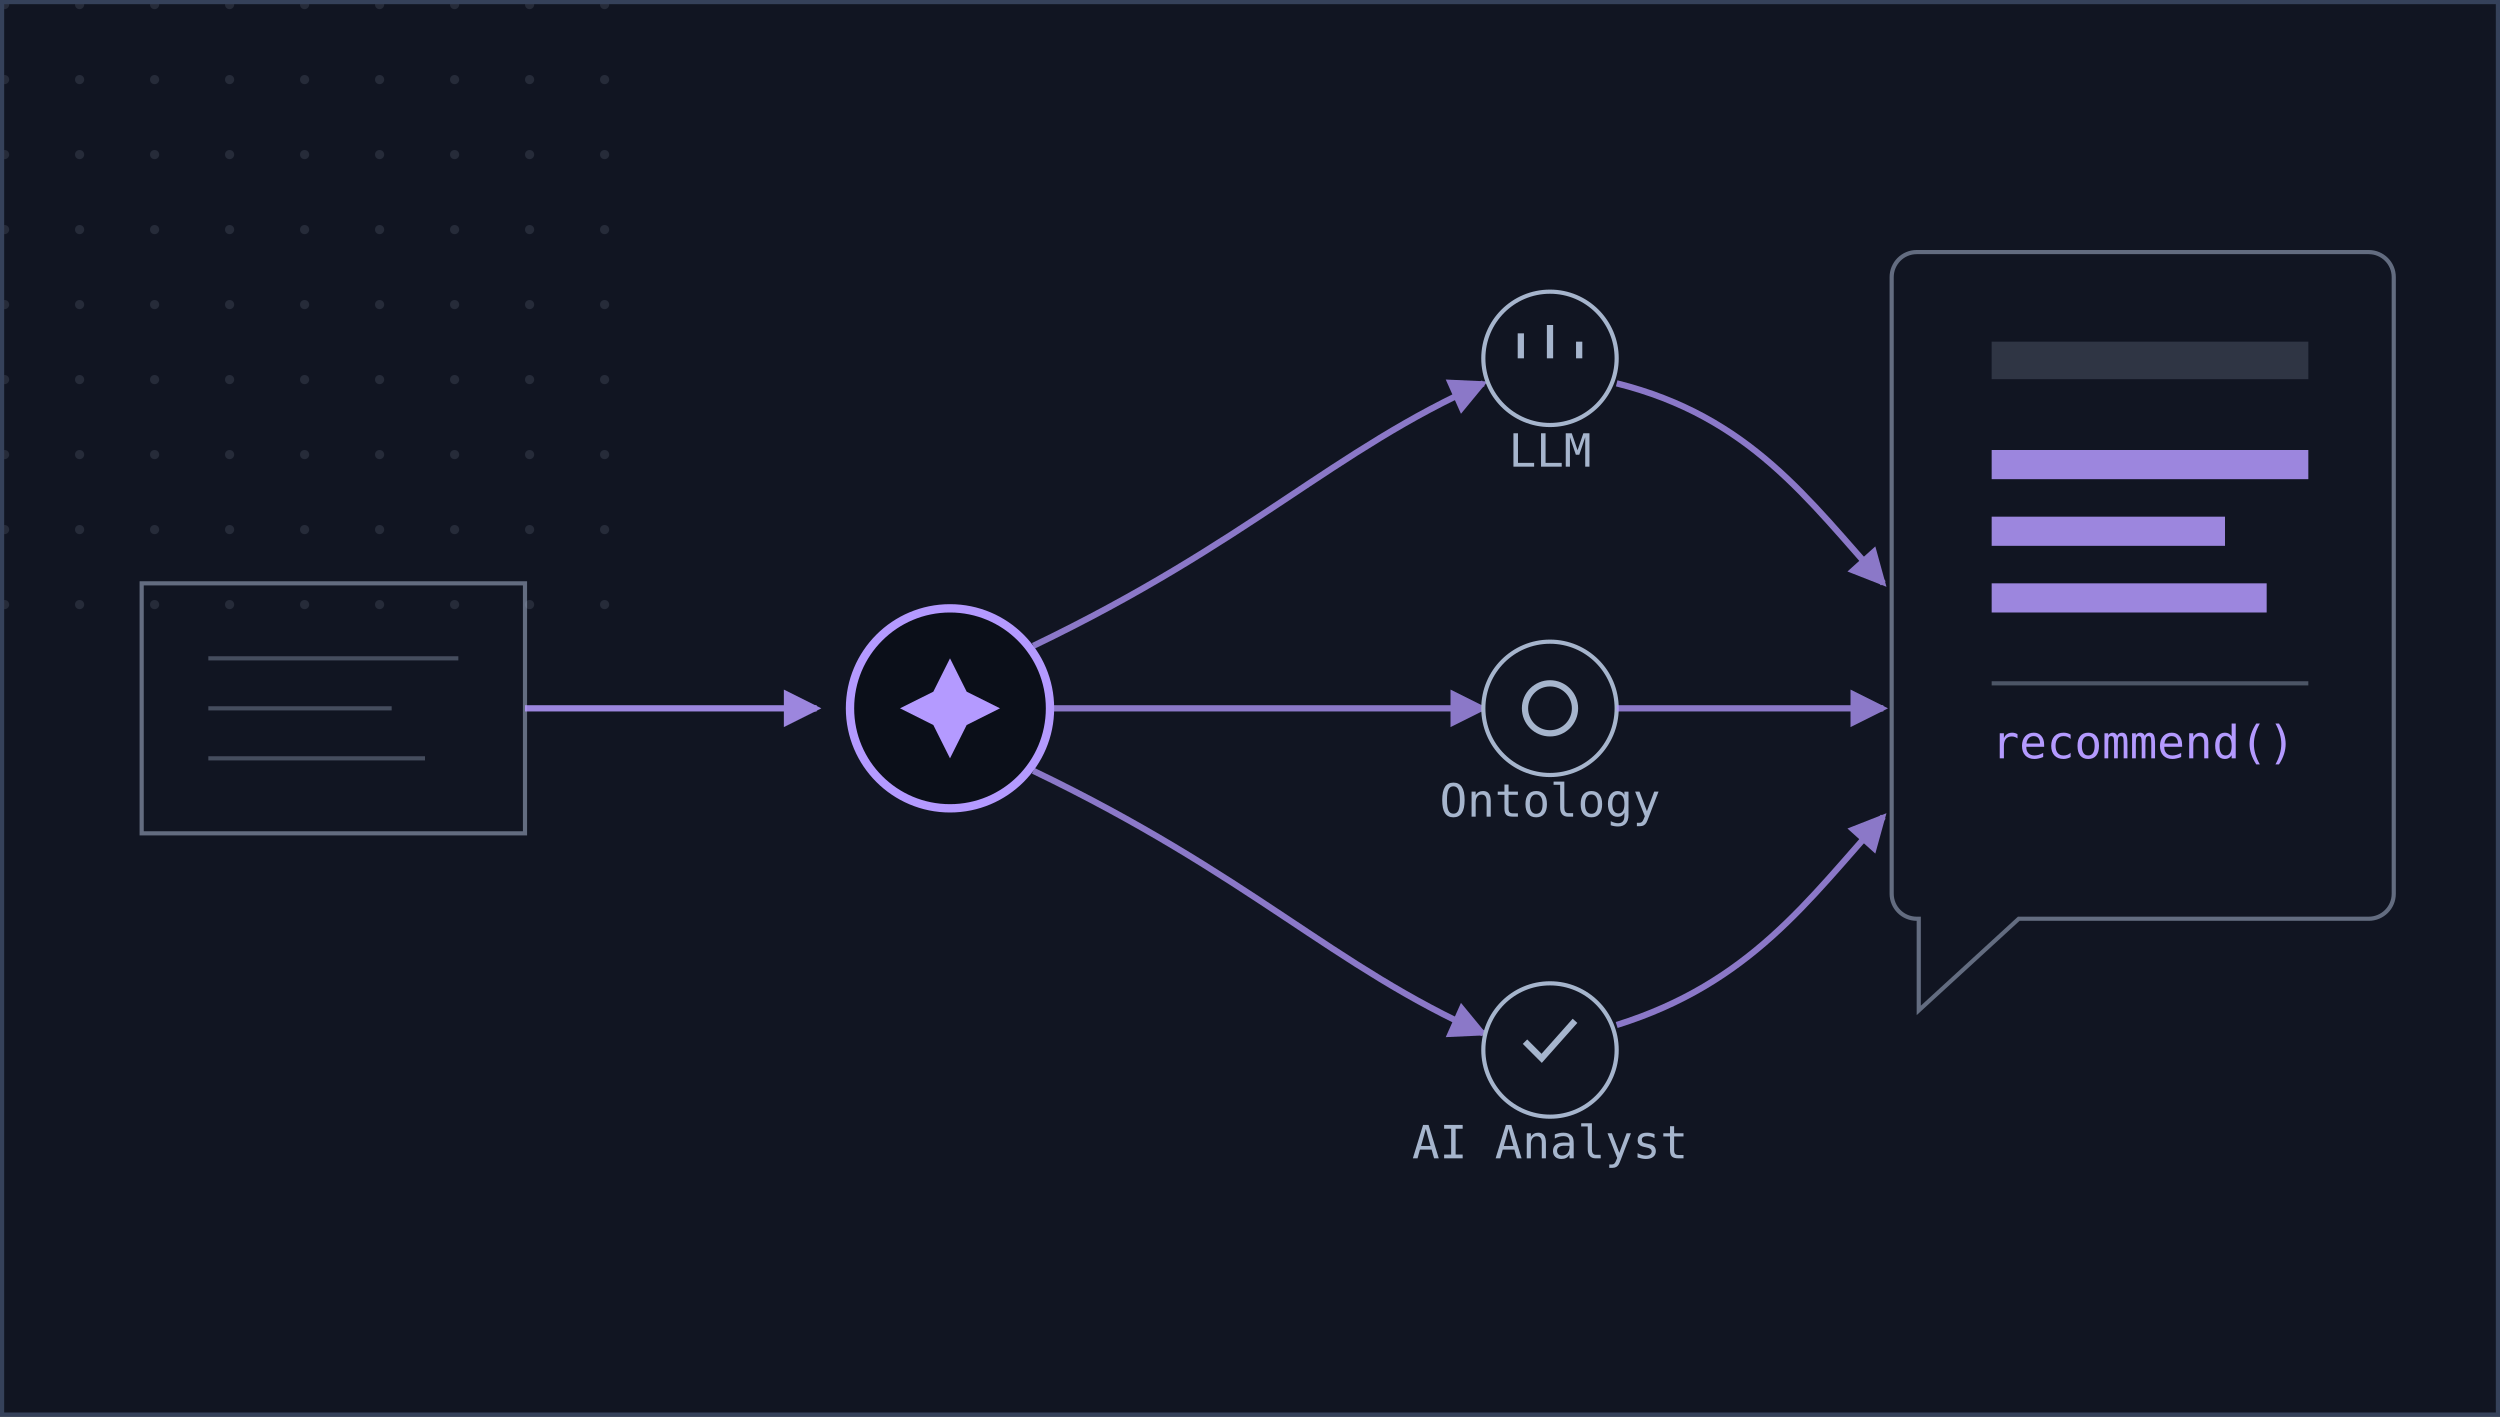
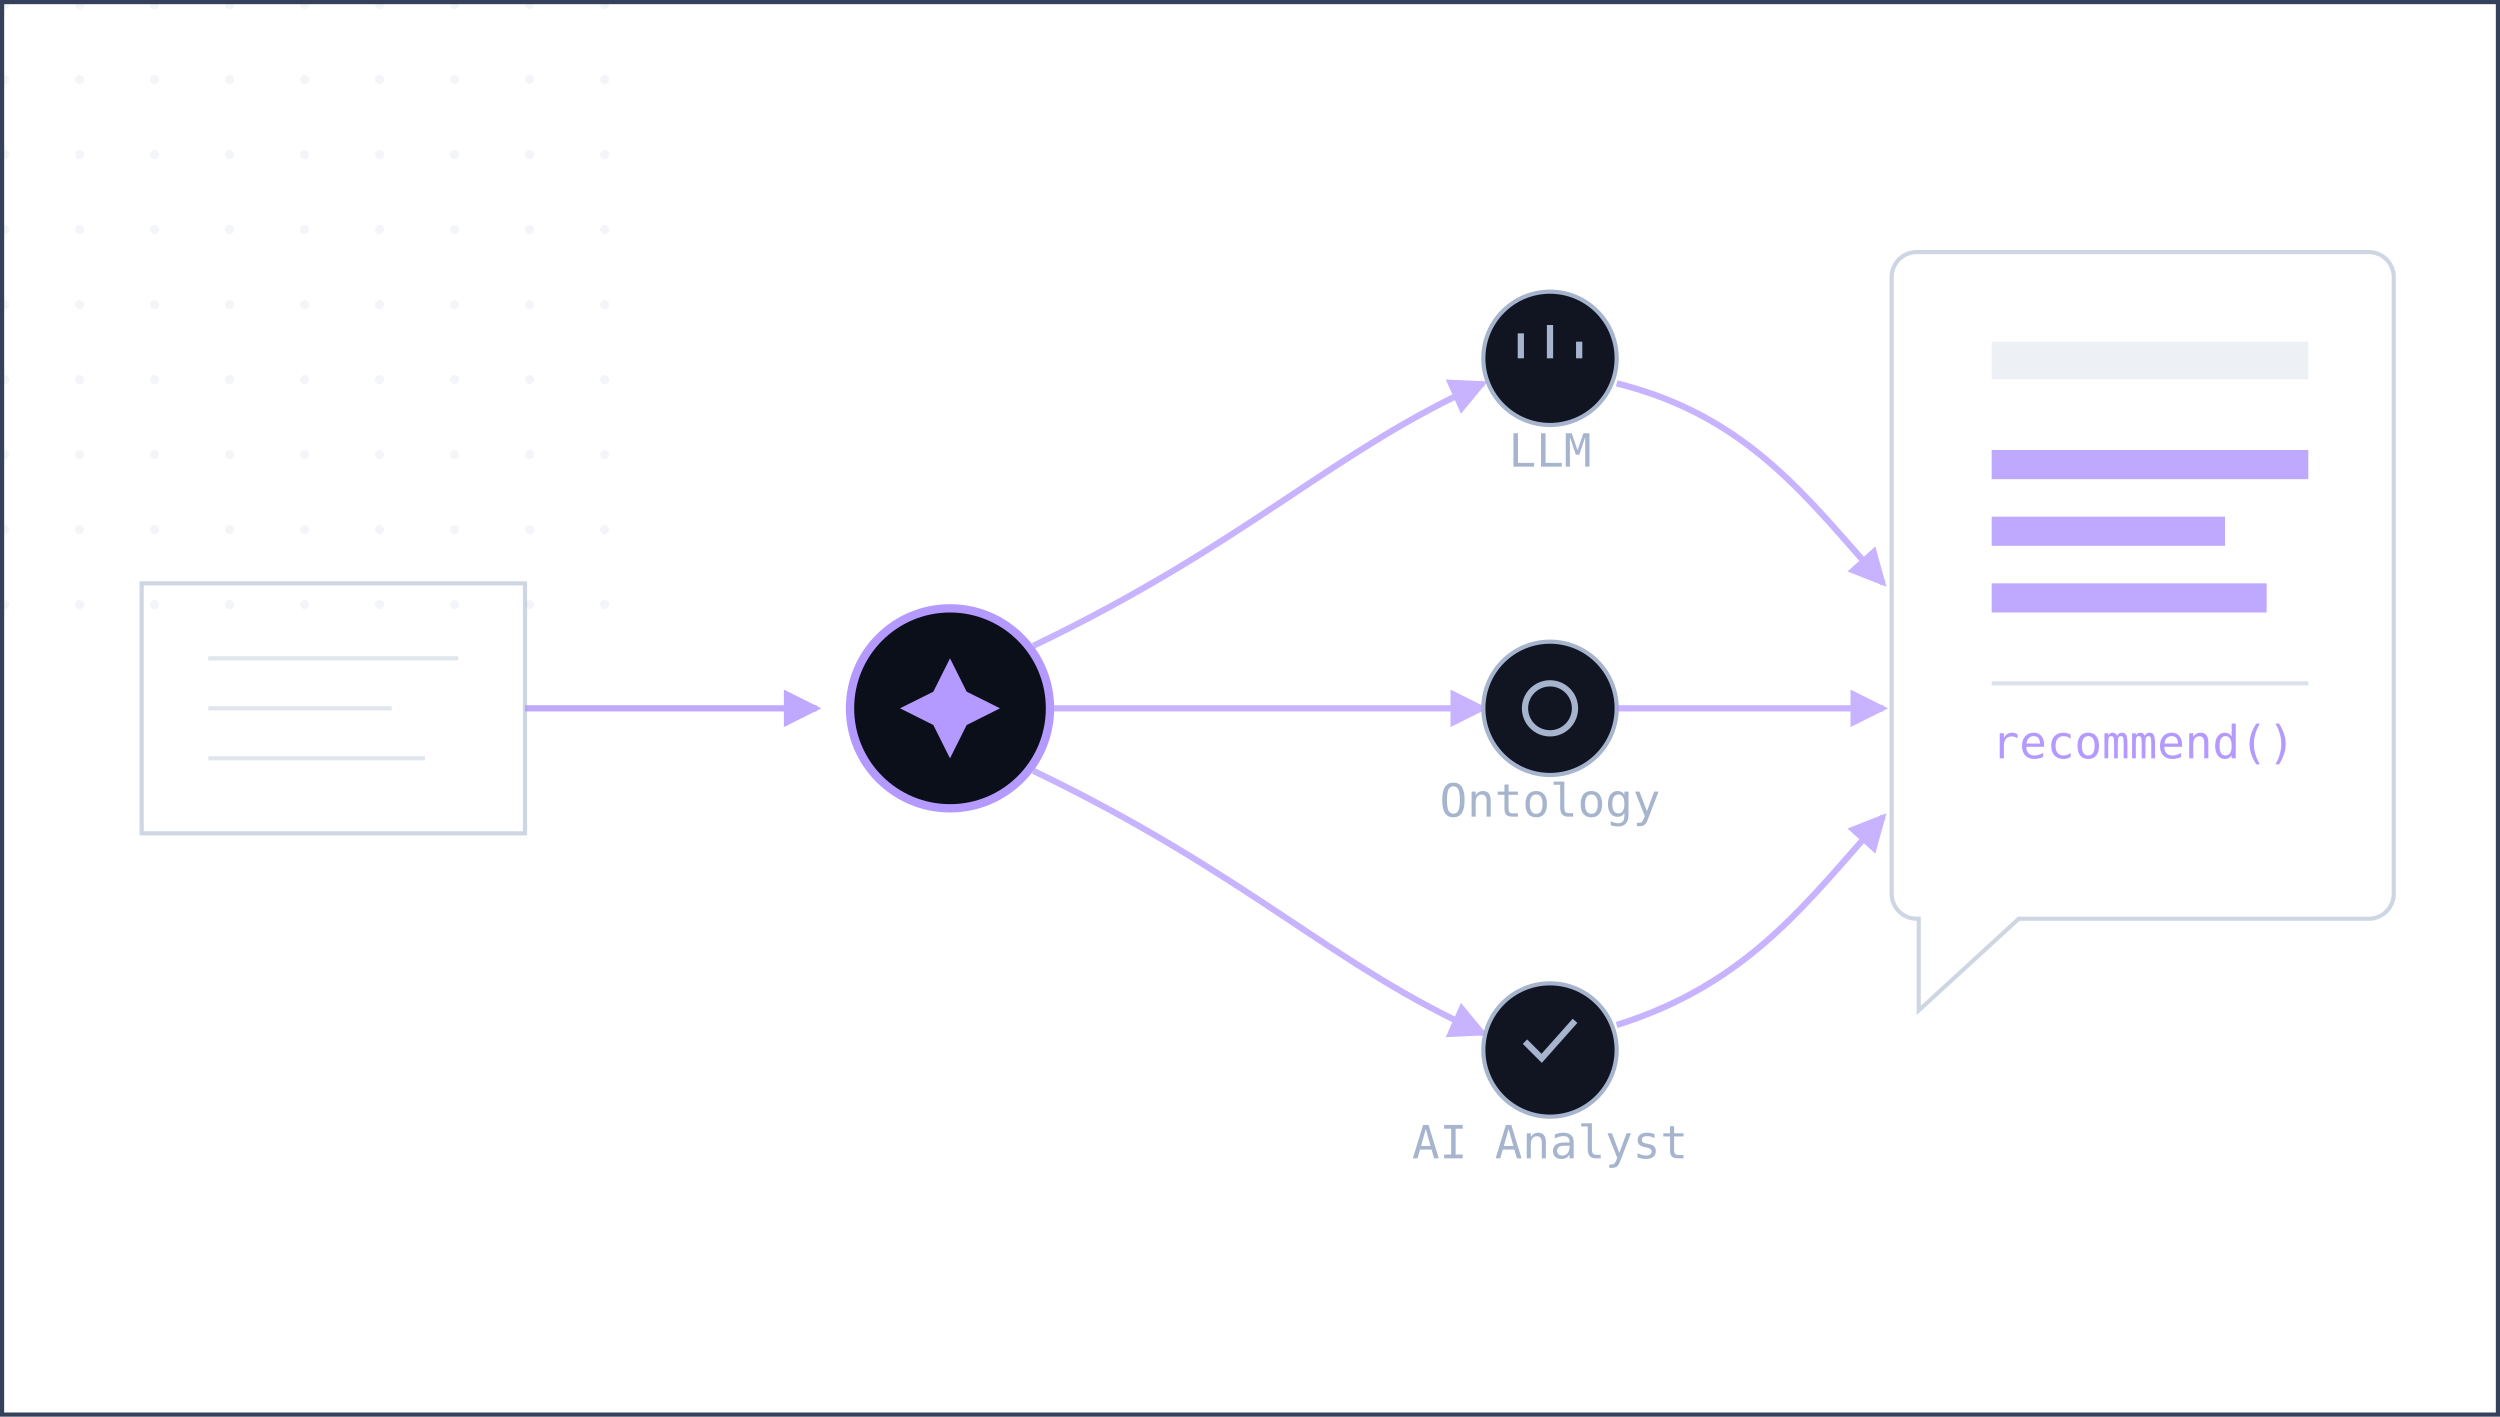
<svg xmlns="http://www.w3.org/2000/svg" viewBox="0 0 600 340" width="600" height="340" role="img" aria-label="Abstract diagram of a request reaching an agent hub, which calls an LLM, Ontology and AI Analyst tools, converging into a decision output">
  <defs>
    <pattern id="p6-dots" width="18" height="18" patternUnits="userSpaceOnUse">
      <circle cx="1.1" cy="1.1" r="1.1" fill="#A6B5CD" />
    </pattern>
    <marker id="p6-arrow" viewBox="0 0 8 8" refX="7" refY="4" markerWidth="6" markerHeight="6" orient="auto-start-reverse">
      <path d="M0 0 L8 4 L0 8 Z" fill="#B49AFF" />
    </marker>
  </defs>
-   <rect width="600" height="340" fill="#111522" />
+   <rect width="600" height="340" fill="#ffffff" />
  <rect x="0" y="0" width="150" height="150" fill="url(#p6-dots)" opacity="0.14" />
  <rect x="0.5" y="0.5" width="599" height="339" fill="none" stroke="#35415A" />
  <g stroke="#A6B5CD" stroke-opacity="0.55" fill="none">
    <rect x="34" y="140" width="92" height="60" />
  </g>
  <g stroke="#A6B5CD" stroke-opacity="0.35">
    <line x1="50" y1="158" x2="110" y2="158" />
    <line x1="50" y1="170" x2="94" y2="170" />
    <line x1="50" y1="182" x2="102" y2="182" />
  </g>
  <path class="data-path" d="M126 170 L 196 170" stroke="#B49AFF" stroke-width="1.5" opacity="0.85" marker-end="url(#p6-arrow)" fill="none" />
  <circle cx="228" cy="170" r="24" fill="#0B0F19" stroke="#B49AFF" stroke-width="2" />
  <path d="M228 158 l4 8 8 4 -8 4 -4 8 -4-8 -8-4 8-4z" fill="#B49AFF" />
  <g class="data-path" stroke="#B49AFF" stroke-width="1.5" opacity="0.75" fill="none" marker-end="url(#p6-arrow)">
    <path d="M248 155 C 300 130, 320 108, 356 92" />
    <path d="M252 170 L 356 170" />
    <path d="M248 185 C 300 210, 320 232, 356 248" />
  </g>
  <g fill="#111522" stroke="#A6B5CD">
    <circle cx="372" cy="86" r="16" />
    <circle cx="372" cy="170" r="16" />
    <circle cx="372" cy="252" r="16" />
  </g>
  <g fill="none" stroke="#A6B5CD" stroke-width="1.5">
    <path d="M365 86 v-6 M372 86 v-8 M379 86 v-4" />
    <circle cx="372" cy="170" r="6" />
    <path d="M366 250 l4 4 8-9" />
  </g>
  <g font-family="'IBM Plex Mono', monospace" font-size="11" fill="#A6B5CD" text-anchor="middle">
    <text x="372" y="112">LLM</text>
    <text x="372" y="196">Ontology</text>
    <text x="372" y="278">AI Analyst</text>
  </g>
  <g class="data-path" stroke="#B49AFF" stroke-width="1.5" opacity="0.75" fill="none" marker-end="url(#p6-arrow)">
    <path d="M388 92 C 420 100, 434 120, 452 140" />
    <path d="M388 170 L 452 170" />
    <path d="M388 246 C 420 236, 434 216, 452 196" />
  </g>
  <path d="M460.5 60.5 h108 a6 6 0 0 1 6 6 v148 a6 6 0 0 1 -6 6 h-84 l-24 22 v-22 h-0.5 a6 6 0 0 1 -6 -6 v-148 a6 6 0 0 1 6 -6 Z" fill="none" stroke="#A6B5CD" stroke-opacity="0.55" />
  <rect x="478" y="82" width="76" height="9" fill="#A6B5CD" opacity="0.2" />
  <g fill="#B49AFF" opacity="0.85">
    <rect x="478" y="108" width="76" height="7" />
    <rect x="478" y="124" width="56" height="7" />
    <rect x="478" y="140" width="66" height="7" />
  </g>
  <line x1="478" y1="164" x2="554" y2="164" stroke="#A6B5CD" stroke-opacity="0.4" />
  <text x="478" y="182" font-family="'IBM Plex Mono', monospace" font-size="11" fill="#B49AFF">recommend()</text>
</svg>
